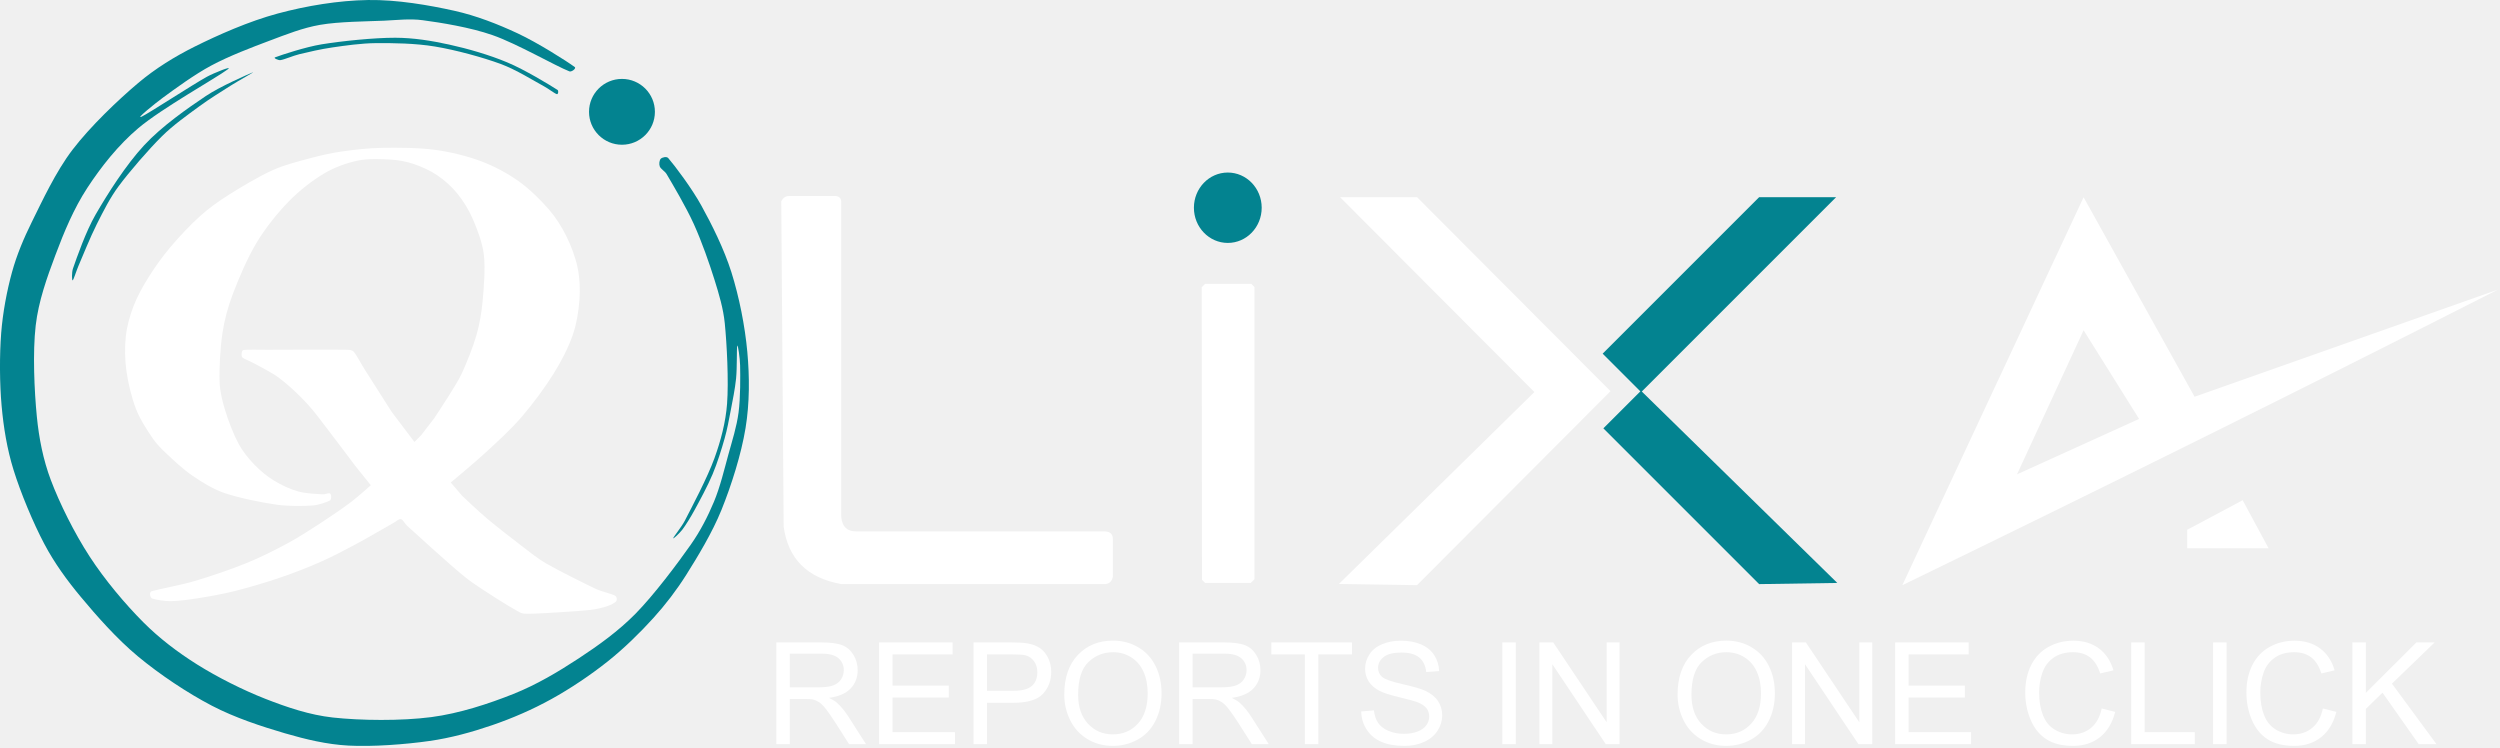
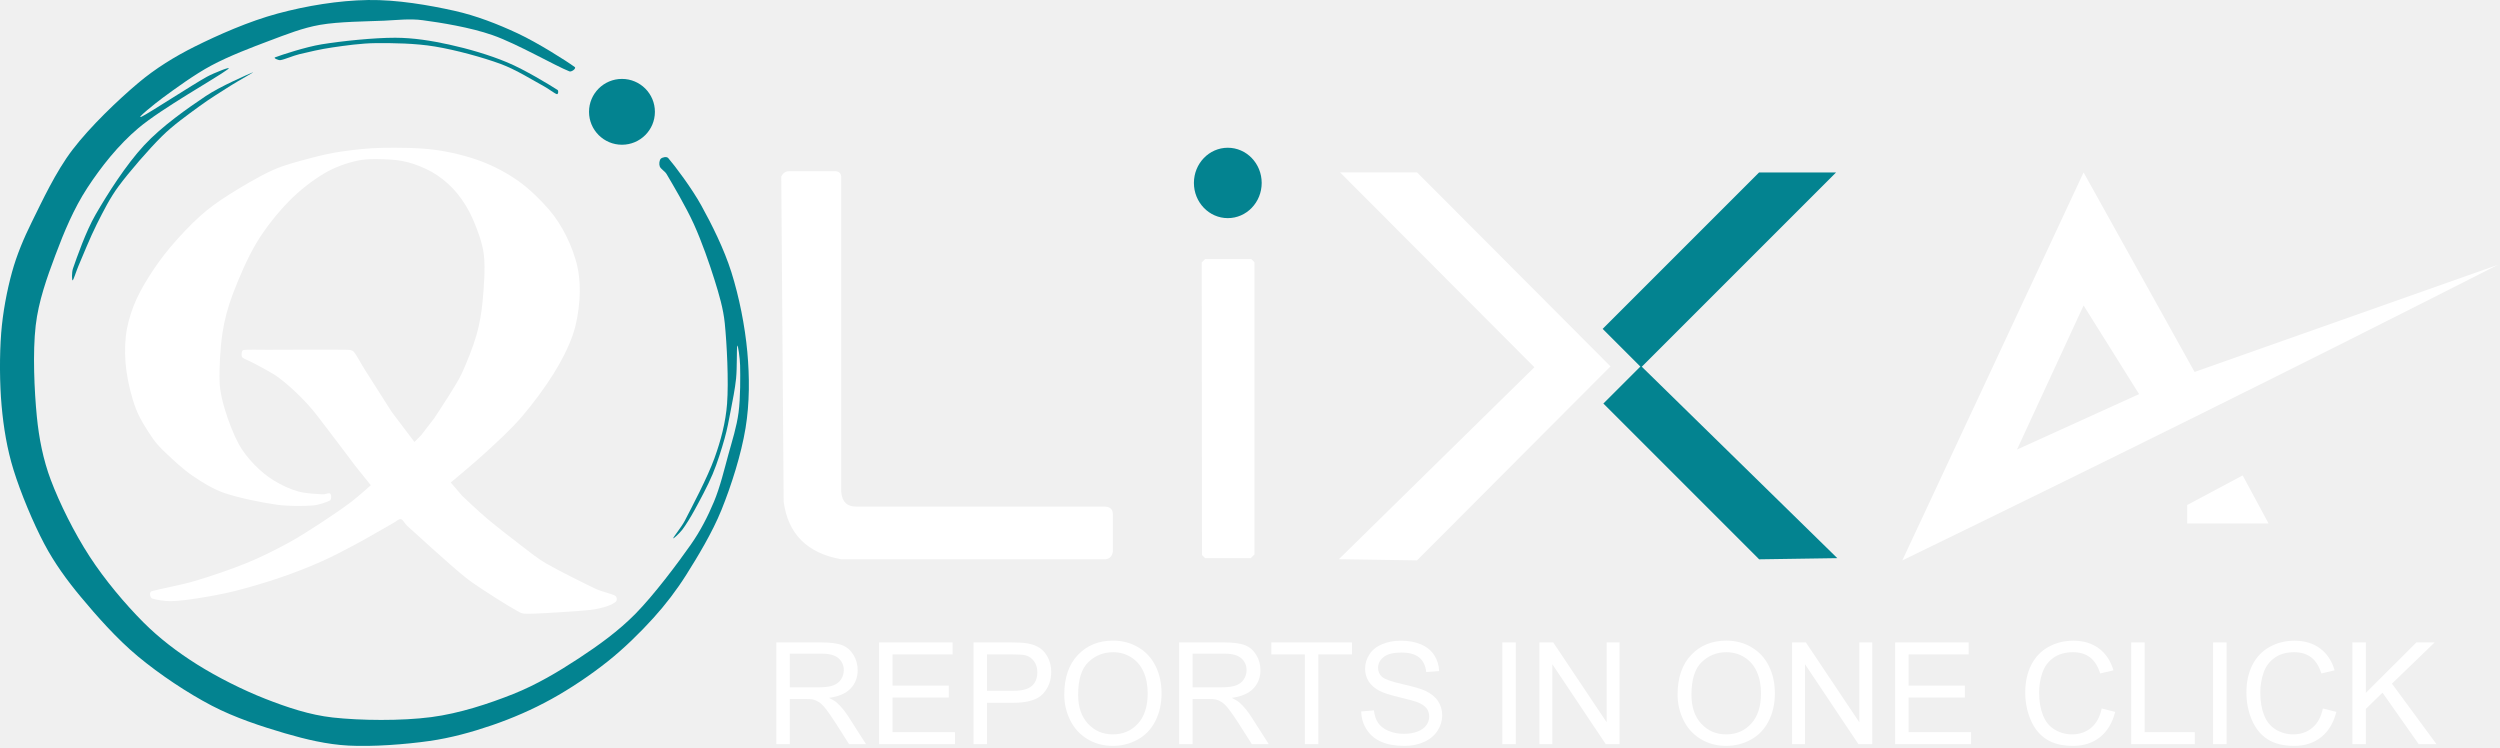
<svg xmlns="http://www.w3.org/2000/svg" width="100%" height="100%" viewBox="0 0 475 142" version="1.1" xml:space="preserve" style="fill-rule:evenodd;clip-rule:evenodd;stroke-linejoin:round;stroke-miterlimit:2;">
  <g transform="matrix(1,0,0,1,-71.4409,-490.805)">
    <g transform="matrix(1,0,0,1,-29.8425,-1383.14)">
      <g id="QLIXA-NAME-AND-SLOGAN-BLACK" transform="matrix(1.13502,0,0,1.13502,-492.371,-234.867)">
        <g transform="matrix(0.436388,0,0,0.436388,470.645,1011.44)">
-           <g transform="matrix(1.41904,0,0,1.41732,-708.322,1277.05)">
-             <path d="M1098,626L1147,521L1177,575L1259,546C1205.66,573.145 1151.96,599.762 1098,626ZM1129,596L1162,581L1147,557L1129,596Z" style="fill:white;" />
-             <g transform="matrix(1,0,0,1,0,-1)">
-               <path d="M1190,604L1197,617L1175,617L1175,612L1190,604Z" style="fill:white;" />
+           <g transform="matrix(1,0,0,1,0,-9.51092)">
+             <g transform="matrix(1.41904,0,0,1.41732,-708.322,1277.05)">
+               <path d="M1098,626L1147,521L1177,575L1259,546C1205.66,573.145 1151.96,599.762 1098,626ZM1129,596L1162,581L1147,557L1129,596Z" style="fill:white;" />
+               <g transform="matrix(1,0,0,1,0,-1)">
+                 <path d="M1190,604L1197,617L1175,617L1175,612L1190,604Z" style="fill:white;" />
+               </g>
            </g>
-           </g>
-           <g transform="matrix(-1,0,0,1,2091.84,386)">
-             <path d="M1356.74,1718.12L1342.55,1703.94L1357.01,1689.48L1297,1629.47L1267.47,1629.47L1342,1704L1267,1777.43L1296.98,1777.88L1356.74,1718.12Z" style="fill:rgb(3,131,144);" />
-           </g>
-           <g transform="matrix(1,0,0,1.00276,-633.355,381.497)">
-             <path d="M1267,1777.43L1342,1704L1267.47,1629.47L1297,1629.47L1371.19,1703.67L1296.98,1777.88L1267,1777.43Z" style="fill:white;" />
-           </g>
-           <g transform="matrix(1,0,0,1,-581.966,386)">
-             <path d="M1163,1664L1164.3,1662.7L1182,1662.7L1183.23,1663.93L1183.23,1776L1181.8,1777.43L1164.3,1777.43L1163.1,1776.23L1163,1664Z" style="fill:white;" />
-           </g>
-           <g transform="matrix(0.896552,0,0,0.964286,-461.069,444.821)">
-             <ellipse cx="1173.5" cy="1633" rx="14.5" ry="14" style="fill:rgb(3,131,144);" />
-           </g>
-           <g transform="matrix(1,0,0,1,-546.255,386)">
-             <path d="M966,1631C966.678,1629.71 967.656,1629 969,1629L987,1629C988.337,1629.21 988.881,1629.96 989,1631L989,1752C989.334,1756.03 991.41,1757.64 994.649,1757.65L1090,1757.65C1092.09,1757.7 1093.28,1758.64 1093.2,1760.85L1093.2,1775C1092.87,1776.75 1091.93,1777.71 1090.35,1777.86L989,1777.86C975.857,1775.51 968.584,1768.08 966.92,1755.78L966,1631Z" style="fill:white;" />
+             <g transform="matrix(-1,0,0,1,2091.84,386)">
+               <path d="M1356.74,1718.12L1342.55,1703.94L1357.01,1689.48L1297,1629.47L1267.47,1629.47L1342,1704L1267,1777.43L1296.98,1777.88L1356.74,1718.12Z" style="fill:rgb(3,131,144);" />
+             </g>
+             <g transform="matrix(1,0,0,1.00276,-633.355,381.497)">
+               <path d="M1267,1777.43L1342,1704L1267.47,1629.47L1297,1629.47L1371.19,1703.67L1296.98,1777.88L1267,1777.43Z" style="fill:white;" />
+             </g>
+             <g transform="matrix(1,0,0,1,-581.966,386)">
+               <path d="M1163,1664L1164.3,1662.7L1182,1662.7L1183.23,1663.93L1183.23,1776L1181.8,1777.43L1164.3,1777.43L1163.1,1776.23L1163,1664Z" style="fill:white;" />
+             </g>
+             <g transform="matrix(0.896552,0,0,0.964286,-461.069,444.821)">
+               <ellipse cx="1173.5" cy="1633" rx="14.5" ry="14" style="fill:rgb(3,131,144);" />
+             </g>
+             <g transform="matrix(1,0,0,1,-546.255,386)">
+               <path d="M966,1631C966.678,1629.71 967.656,1629 969,1629L987,1629C988.337,1629.21 988.881,1629.96 989,1631L989,1752C989.334,1756.03 991.41,1757.64 994.649,1757.65L1090,1757.65C1092.09,1757.7 1093.28,1758.64 1093.2,1760.85L1093.2,1775C1092.87,1776.75 1091.93,1777.71 1090.35,1777.86L989,1777.86C975.857,1775.51 968.584,1768.08 966.92,1755.78L966,1631Z" style="fill:white;" />
+             </g>
          </g>
          <g>
            <g transform="matrix(1,0,0,1,-487,386)">
              <path d="M827.525,1579.53C824.224,1577.11 813.33,1570.22 805.665,1566.63C797.969,1563.04 789.751,1559.83 781.354,1557.95C771.784,1555.82 759.366,1553.64 748.246,1553.82C736.952,1553.99 724.674,1556.02 713.593,1559C702.562,1561.96 690.68,1567.24 681.76,1571.68C674.064,1575.52 666.646,1580.1 660.075,1585.64C652.265,1592.23 641.708,1602.32 634.901,1611.21C628.438,1619.66 623.109,1631.19 619.238,1639.01C616.193,1645.17 613.496,1651.55 611.672,1658.17C609.717,1665.26 608.124,1673.65 607.511,1681.55C606.846,1690.11 606.892,1700.83 607.678,1709.57C608.42,1717.83 609.776,1726.1 612.227,1734.01C614.958,1742.83 619.768,1754.37 624.064,1762.49C627.896,1769.73 632.762,1776.44 638.005,1782.73C643.986,1789.92 651.826,1798.84 659.949,1805.59C668.328,1812.55 678.888,1819.59 688.28,1824.5C697.126,1829.13 707.565,1832.53 716.302,1835.09C724.253,1837.41 732.426,1839.38 740.698,1839.82C749.938,1840.32 762.552,1839.37 771.741,1838.06C779.939,1836.9 788.037,1834.67 795.831,1832C803.624,1829.32 811.272,1826.01 818.501,1822.02C825.884,1817.95 833.602,1812.75 840.126,1807.57C846.432,1802.56 852.609,1796.49 857.643,1790.93C862.335,1785.76 866.608,1780.17 870.331,1774.26C874.694,1767.33 880.289,1758.13 883.822,1749.38C887.607,1740.01 891.395,1728.11 893.046,1718.01C894.617,1708.4 894.603,1698.5 893.723,1688.8C892.82,1678.84 890.579,1667.66 887.629,1658.28C884.803,1649.3 880.06,1639.84 876.019,1632.54C872.46,1626.1 865.964,1617.42 863.383,1614.45C862.757,1613.73 861.073,1614.17 860.532,1614.7C859.991,1615.24 859.786,1616.73 860.138,1617.66C860.51,1618.65 862.094,1619.47 862.763,1620.6C864.941,1624.29 870.206,1633.14 873.206,1639.77C876.277,1646.56 879.216,1654.99 881.194,1661.33C882.876,1666.72 884.511,1672.19 885.075,1677.81C885.868,1685.71 886.611,1700.1 885.952,1708.73C885.409,1715.84 883.546,1722.86 881.122,1729.57C878.422,1737.04 872.388,1748.43 869.753,1753.54C868.525,1755.92 865.471,1759.65 865.306,1760.24C865.14,1760.82 867.807,1758.28 868.759,1757.03C870.11,1755.26 872.009,1752.17 873.409,1749.61C875.35,1746.06 878.471,1740.32 880.404,1735.72C882.27,1731.29 883.849,1726.11 885.006,1722.04C886.006,1718.53 886.659,1714.92 887.345,1711.34C888.08,1707.49 888.995,1703.13 889.414,1698.99C889.834,1694.84 889.605,1687.3 889.862,1686.46C890.119,1685.62 890.909,1691.43 890.958,1693.96C891.041,1698.23 891.112,1706.36 890.361,1712.06C889.64,1717.54 887.922,1722.85 886.453,1728.18C884.881,1733.88 883.325,1740.52 880.931,1746.27C878.544,1752 875.653,1757.58 872.089,1762.67C867.061,1769.84 857.95,1782.02 850.765,1789.31C844.284,1795.88 836.697,1801.35 828.979,1806.41C821.18,1811.53 812.791,1816.51 803.974,1820.02C794.555,1823.77 783.288,1827.49 772.468,1828.9C760.924,1830.41 745.307,1830.22 734.709,1829.05C725.83,1828.07 717.203,1825.15 708.884,1821.9C700.205,1818.5 690.454,1813.59 682.635,1808.68C675.217,1804.02 668.15,1798.66 661.971,1792.45C655.103,1785.55 647.329,1776.36 641.427,1767.28C635.522,1758.19 629.915,1746.88 626.541,1737.93C623.608,1730.15 621.99,1721.85 621.18,1713.58C620.214,1703.7 619.552,1689.03 620.744,1678.7C621.818,1669.38 625.035,1660.38 628.329,1651.6C631.63,1642.8 635.357,1633.82 640.551,1625.88C645.849,1617.77 652.442,1609.45 660.116,1602.97C669.092,1595.39 690.021,1583.71 694.408,1580.42C696.664,1578.74 688.91,1581.89 686.44,1583.25C680.947,1586.27 664.276,1597.18 661.449,1598.53C658.621,1599.87 666.581,1593.46 669.477,1591.33C673.922,1588.07 681.538,1582.46 688.12,1578.94C694.969,1575.28 703.627,1571.98 710.572,1569.38C716.86,1567.02 723.175,1564.5 729.79,1563.35C737.095,1562.07 747.843,1562.04 754.404,1561.75C759.315,1561.52 764.278,1560.91 769.152,1561.56C776.079,1562.48 787.336,1564.27 795.966,1567.28C805.353,1570.55 820.214,1579.15 825.474,1581.19C826.294,1581.51 828.234,1580.05 827.525,1579.53Z" style="fill:rgb(3,131,144);" />
            </g>
            <g transform="matrix(1,0,0,1,-487,386)">
              <path d="M820.937,1588.32C817.764,1586.29 808.395,1580.57 801.624,1577.74C794.691,1574.84 786.498,1572.48 779.338,1570.91C772.553,1569.42 765.609,1568.31 758.663,1568.29C750.517,1568.28 738.151,1569.56 730.465,1570.81C724.344,1571.81 715.193,1574.81 712.547,1575.82C711.831,1576.09 713.827,1576.98 714.587,1576.88C716.139,1576.68 719.392,1575.21 721.859,1574.61C725.176,1573.8 730.235,1572.63 734.487,1572.02C739.372,1571.31 745.58,1570.41 751.167,1570.36C757.735,1570.3 766.409,1570.41 773.895,1571.66C781.874,1572.98 792.072,1575.77 799.045,1578.32C804.926,1580.46 812.133,1584.99 815.735,1586.92C817.428,1587.83 819.791,1589.69 820.658,1589.93C821.183,1590.07 821.394,1588.61 820.937,1588.32Z" style="fill:rgb(3,131,144);" />
            </g>
            <g transform="matrix(1,0,0,1,-487,386)">
              <path d="M703.897,1581.62C702.296,1582.29 691.543,1586.93 685.994,1590.66C679.072,1595.31 669.228,1602.14 662.367,1609.52C655.319,1617.1 648.263,1628.26 643.708,1636.15C639.967,1642.63 636.497,1652.65 635.035,1656.85C634.541,1658.27 634.588,1661.51 634.932,1661.35C635.275,1661.2 636.328,1657.72 637.095,1655.94C638.642,1652.34 641.632,1644.87 644.211,1639.75C646.724,1634.77 649.242,1629.72 652.567,1625.23C656.722,1619.63 664.014,1611.2 669.146,1606.11C673.459,1601.83 678.948,1597.95 683.356,1594.71C687.292,1591.81 692.173,1588.81 695.596,1586.63C698.322,1584.89 705.497,1580.94 703.897,1581.62Z" style="fill:rgb(3,131,144);" />
            </g>
            <g transform="matrix(0.875451,0,0,1.07255,-381.999,269.246)">
              <ellipse cx="846.005" cy="1597.56" rx="14.434" ry="11.772" style="fill:rgb(3,131,144);" />
            </g>
            <g transform="matrix(0.498192,0,0,0.498192,-285.84,1308.28)">
              <path d="M931.653,1722.84C937.404,1721.15 953.858,1718.23 964.717,1715.01C976.85,1711.41 992.532,1706.09 1004.45,1701.25C1015.34,1696.83 1026.62,1691.16 1036.22,1685.96C1045.12,1681.15 1053.94,1675.39 1062.08,1670.09C1069.89,1665 1078.71,1658.96 1085.07,1654.16C1090.36,1650.16 1100.25,1641.27 1100.25,1641.27L1088,1626.01C1088,1626.01 1074.52,1607.94 1068.29,1599.9C1062.51,1592.45 1057.02,1584.66 1050.62,1577.82C1044.23,1570.98 1036.68,1563.94 1029.92,1558.85C1023.81,1554.25 1014.82,1549.94 1010.09,1547.3C1007.3,1545.75 1003.08,1544.26 1001.53,1543.01C1000.67,1542.32 1000.67,1540.78 1000.78,1539.81C1000.89,1538.83 1001.21,1537.31 1002.2,1537.17C1005.57,1536.7 1014.73,1536.99 1020.99,1536.98C1034.34,1536.95 1071.28,1536.73 1082.3,1536.98C1083.96,1537.02 1085.98,1537.21 1087.08,1538.47C1089.28,1540.98 1092.64,1547.56 1095.49,1552.07C1100.36,1559.79 1116.3,1584.77 1116.3,1584.77L1133.85,1607.97L1138.95,1602.84L1149.03,1589.75C1149.03,1589.75 1156.93,1577.9 1160.53,1572.02C1164.05,1566.27 1167.84,1560.62 1170.63,1554.48C1174.14,1546.77 1178.97,1534.83 1181.58,1525.73C1184,1517.31 1185.49,1508.6 1186.3,1499.87C1187.25,1489.54 1188.55,1474.39 1187.28,1463.75C1186.13,1454.15 1182.07,1443.89 1178.67,1436.05C1175.66,1429.12 1171.39,1422.26 1166.87,1416.7C1162.5,1411.32 1157.1,1406.47 1151.52,1402.68C1145.96,1398.91 1139.32,1395.97 1133.37,1393.95C1127.72,1392.03 1121.75,1390.92 1115.79,1390.55C1108.59,1390.12 1098.52,1389.58 1090.14,1391.32C1081.55,1393.1 1072.21,1396.54 1064.25,1401.24C1055.43,1406.45 1045.28,1414.34 1037.27,1422.53C1028.63,1431.38 1019.36,1442.83 1012.39,1454.36C1005.16,1466.32 998.3,1482.67 993.899,1494.32C990.254,1503.97 987.517,1514.04 985.99,1524.24C984.31,1535.47 983.451,1551.73 983.818,1561.68C984.097,1569.24 985.977,1576.72 988.191,1583.95C990.62,1591.88 994.659,1602.37 998.392,1609.29C1001.6,1615.22 1006.01,1620.68 1010.59,1625.43C1015.13,1630.15 1020.27,1634.4 1025.87,1637.81C1031.51,1641.25 1038.16,1644.34 1044.42,1646.08C1050.57,1647.79 1059.44,1648.04 1063.44,1648.27C1065.11,1648.36 1067.36,1647.25 1068.4,1647.45C1069.19,1647.6 1069.67,1648.66 1069.71,1649.45C1069.76,1650.39 1069.81,1652.49 1068.7,1653.06C1066.34,1654.3 1060.08,1656.5 1055.52,1656.86C1048.7,1657.39 1036.97,1657.54 1027.83,1656.26C1016.5,1654.66 998.349,1650.99 987.555,1647.28C978.774,1644.27 970.469,1639.04 963.064,1634.02C955.857,1629.13 948.25,1621.94 943.125,1617.13C939.205,1613.46 935.353,1609.61 932.314,1605.18C928.375,1599.43 922.634,1590.72 919.494,1582.68C916.123,1574.06 913.407,1562.75 912.092,1553.41C910.849,1544.59 910.702,1535 911.604,1526.68C912.464,1518.75 914.652,1510.94 917.505,1503.49C920.401,1495.93 924.578,1488.38 928.976,1481.33C933.689,1473.76 939.626,1465.41 945.78,1458.11C952.439,1450.2 961.38,1440.66 968.928,1433.9C975.762,1427.77 983.304,1422.43 991.064,1417.53C1000.39,1411.64 1014.38,1403.28 1024.87,1398.59C1034.16,1394.43 1045.1,1391.76 1053.98,1389.37C1061.93,1387.23 1069.99,1385.42 1078.14,1384.25C1087.28,1382.94 1098.55,1381.66 1108.82,1381.49C1120.75,1381.29 1136.99,1381.31 1149.72,1383.03C1161.79,1384.67 1174.45,1387.8 1185.18,1391.82C1195.39,1395.66 1205.39,1401.03 1214.07,1407.19C1222.69,1413.32 1231.15,1421.79 1237.26,1428.82C1242.64,1435.01 1247.11,1442.04 1250.74,1449.38C1254.44,1456.88 1257.79,1465.56 1259.48,1473.77C1261.15,1481.9 1261.5,1490.36 1260.89,1498.64C1260.25,1507.34 1258.69,1517.19 1255.62,1525.93C1252.3,1535.4 1246.79,1546.11 1240.97,1555.41C1234.44,1565.86 1225.12,1578.55 1216.43,1588.63C1207.98,1598.43 1197.94,1607.5 1188.84,1615.92C1180.11,1624 1161.8,1639.17 1161.8,1639.17L1170.46,1649.28C1170.46,1649.28 1182.78,1661.06 1189.3,1666.54C1197.1,1673.11 1209.65,1682.87 1217.3,1688.69C1223.15,1693.14 1228.87,1697.83 1235.23,1701.5C1244.6,1706.9 1264.61,1716.92 1273.48,1721.08C1278.28,1723.32 1285.85,1724.82 1288.46,1726.41C1289.68,1727.15 1290.06,1729.5 1289.17,1730.62C1288.11,1731.96 1284.64,1733.61 1282.09,1734.46C1278.78,1735.57 1273.65,1736.8 1269.31,1737.28C1261.48,1738.16 1243.63,1739.25 1235.08,1739.72C1229.41,1740.04 1221.75,1740.42 1218.05,1740.13C1216.17,1739.98 1214.48,1738.9 1212.84,1737.98C1209.28,1736 1201.96,1731.67 1196.69,1728.23C1189.91,1723.81 1179.82,1717.7 1172.13,1711.44C1160.7,1702.14 1136.21,1679.74 1128.11,1672.4C1126.43,1670.88 1125.12,1667.83 1123.49,1667.42C1121.86,1667 1120,1668.99 1118.33,1669.91C1112.53,1673.13 1098.13,1681.65 1088.65,1686.72C1079.72,1691.49 1070.75,1696.22 1061.48,1700.31C1051.82,1704.58 1041.12,1708.76 1030.69,1712.32C1019.77,1716.04 1006.45,1719.99 996.005,1722.63C986.784,1724.96 976.336,1726.83 968.01,1728.15C960.737,1729.3 952.059,1730.48 946.049,1730.53C941.302,1730.58 934.592,1729.41 931.952,1728.5C930.748,1728.09 930.261,1726.05 930.211,1725.1C930.163,1724.21 930.794,1723.09 931.653,1722.84Z" style="fill:white;" />
            </g>
          </g>
        </g>
        <g id="Reports-in-One-Click" transform="matrix(0.448606,0,0,0.151253,504.877,1644.37)">
          <path d="M330.169,2235.67L330.169,2123.08L347.001,2123.08C350.384,2123.08 352.957,2124.09 354.717,2126.11C356.478,2128.13 357.885,2131.7 358.938,2136.82C359.991,2141.95 360.518,2147.6 360.518,2153.8C360.518,2161.78 359.646,2168.52 357.903,2174C356.159,2179.47 353.466,2182.96 349.823,2184.44C351.153,2186.34 352.162,2188.2 352.853,2190.05C354.32,2194.04 355.71,2199.03 357.022,2205.03L363.625,2235.67L357.307,2235.67L352.283,2212.24C350.816,2205.49 349.608,2200.32 348.658,2196.73C347.709,2193.15 346.858,2190.64 346.107,2189.2C345.356,2187.77 344.593,2186.77 343.816,2186.21C343.246,2185.85 342.314,2185.67 341.019,2185.67L335.193,2185.67L335.193,2235.67L330.169,2235.67ZM335.193,2172.77L345.991,2172.77C348.287,2172.77 350.082,2172.06 351.377,2170.66C352.672,2169.25 353.656,2166.99 354.329,2163.9C355.002,2160.8 355.339,2157.43 355.339,2153.8C355.339,2148.47 354.687,2144.1 353.384,2140.66C352.08,2137.23 350.022,2135.52 347.208,2135.52L335.193,2135.52L335.193,2172.77Z" style="fill:white;fill-rule:nonzero;" />
          <path d="M368.494,2235.67L368.494,2123.08L395.942,2123.08L395.942,2136.36L373.517,2136.36L373.517,2170.85L394.518,2170.85L394.518,2184.06L373.517,2184.06L373.517,2222.38L396.823,2222.38L396.823,2235.67L368.494,2235.67Z" style="fill:white;fill-rule:nonzero;" />
          <path d="M403.762,2235.67L403.762,2123.08L418.082,2123.08C420.603,2123.08 422.528,2123.43 423.857,2124.15C425.721,2125.07 427.284,2126.83 428.544,2129.41C429.804,2132 430.818,2135.62 431.587,2140.28C432.355,2144.94 432.739,2150.06 432.739,2155.64C432.739,2165.22 431.712,2173.32 429.657,2179.95C427.603,2186.58 423.891,2189.89 418.523,2189.89L408.786,2189.89L408.786,2235.67L403.762,2235.67ZM408.786,2176.61L418.6,2176.61C421.846,2176.61 424.15,2174.82 425.514,2171.23C426.878,2167.65 427.56,2162.61 427.56,2156.1C427.56,2151.39 427.158,2147.36 426.356,2144.01C425.553,2140.65 424.496,2138.44 423.184,2137.36C422.338,2136.7 420.775,2136.36 418.497,2136.36L408.786,2136.36L408.786,2176.61Z" style="fill:white;fill-rule:nonzero;" />
          <path d="M437.607,2180.83C437.607,2162.14 439.299,2147.51 442.682,2136.94C446.066,2126.37 450.434,2121.08 455.785,2121.08C459.29,2121.08 462.449,2123.56 465.263,2128.53C468.077,2133.5 470.222,2140.42 471.698,2149.3C473.174,2158.19 473.912,2168.26 473.912,2179.53C473.912,2190.95 473.135,2201.16 471.581,2210.17C470.028,2219.18 467.826,2226.01 464.978,2230.64C462.13,2235.27 459.057,2237.59 455.759,2237.59C452.186,2237.59 448.992,2235.03 446.178,2229.91C443.364,2224.79 441.232,2217.8 439.782,2208.94C438.332,2200.08 437.607,2190.71 437.607,2180.83ZM442.786,2181.06C442.786,2194.63 444.016,2205.32 446.476,2213.13C448.936,2220.94 452.022,2224.84 455.734,2224.84C459.514,2224.84 462.626,2220.9 465.069,2213.01C467.511,2205.13 468.733,2193.94 468.733,2179.45C468.733,2170.28 468.211,2162.28 467.166,2155.45C466.122,2148.61 464.594,2143.31 462.583,2139.55C460.572,2135.79 458.314,2133.91 455.811,2133.91C452.255,2133.91 449.195,2137.53 446.631,2144.77C444.068,2152.02 442.786,2164.12 442.786,2181.06Z" style="fill:white;fill-rule:nonzero;" />
          <path d="M480.463,2235.67L480.463,2123.08L497.295,2123.08C500.678,2123.08 503.251,2124.09 505.012,2126.11C506.772,2128.13 508.179,2131.7 509.232,2136.82C510.285,2141.95 510.812,2147.6 510.812,2153.8C510.812,2161.78 509.94,2168.52 508.197,2174C506.453,2179.47 503.76,2182.96 500.117,2184.44C501.447,2186.34 502.457,2188.2 503.147,2190.05C504.614,2194.04 506.004,2199.03 507.316,2205.03L513.919,2235.67L507.601,2235.67L502.577,2212.24C501.11,2205.49 499.902,2200.32 498.952,2196.73C498.003,2193.15 497.152,2190.64 496.401,2189.2C495.651,2187.77 494.887,2186.77 494.11,2186.21C493.54,2185.85 492.608,2185.67 491.313,2185.67L485.487,2185.67L485.487,2235.67L480.463,2235.67ZM485.487,2172.77L496.285,2172.77C498.581,2172.77 500.376,2172.06 501.671,2170.66C502.966,2169.25 503.95,2166.99 504.623,2163.9C505.296,2160.8 505.633,2157.43 505.633,2153.8C505.633,2148.47 504.981,2144.1 503.678,2140.66C502.375,2137.23 500.316,2135.52 497.502,2135.52L485.487,2135.52L485.487,2172.77Z" style="fill:white;fill-rule:nonzero;" />
          <path d="M527.385,2235.67L527.385,2136.36L514.878,2136.36L514.878,2123.08L544.967,2123.08L544.967,2136.36L532.408,2136.36L532.408,2235.67L527.385,2235.67Z" style="fill:white;fill-rule:nonzero;" />
          <path d="M548.411,2199.49L553.15,2198.27C553.375,2203.9 553.897,2208.52 554.717,2212.13C555.537,2215.74 556.81,2218.66 558.536,2220.89C560.263,2223.11 562.205,2224.23 564.363,2224.23C566.279,2224.23 567.971,2223.38 569.438,2221.69C570.905,2220 571.997,2217.68 572.714,2214.74C573.43,2211.8 573.788,2208.58 573.788,2205.1C573.788,2201.57 573.443,2198.48 572.753,2195.85C572.062,2193.21 570.923,2191 569.335,2189.2C568.316,2188.03 566.063,2186.2 562.576,2183.71C559.089,2181.23 556.646,2178.89 555.248,2176.68C553.435,2173.87 552.084,2170.37 551.195,2166.2C550.306,2162.03 549.862,2157.36 549.862,2152.18C549.862,2146.5 550.405,2141.19 551.493,2136.25C552.581,2131.31 554.169,2127.56 556.258,2125C558.346,2122.44 560.668,2121.16 563.223,2121.16C566.037,2121.16 568.519,2122.5 570.668,2125.19C572.817,2127.88 574.47,2131.83 575.627,2137.05C576.784,2142.28 577.405,2148.19 577.491,2154.8L572.675,2155.87C572.416,2148.75 571.54,2143.38 570.047,2139.74C568.553,2136.11 566.348,2134.29 563.43,2134.29C560.392,2134.29 558.178,2135.94 556.788,2139.24C555.399,2142.55 554.704,2146.53 554.704,2151.19C554.704,2155.23 555.196,2158.56 556.18,2161.17C557.147,2163.78 559.671,2166.46 563.754,2169.2C567.837,2171.94 570.638,2174.33 572.157,2176.38C574.367,2179.4 575.998,2183.23 577.051,2187.86C578.104,2192.49 578.631,2197.83 578.631,2203.87C578.631,2209.86 578.052,2215.51 576.896,2220.81C575.739,2226.11 574.078,2230.23 571.911,2233.17C569.745,2236.12 567.306,2237.59 564.596,2237.59C561.16,2237.59 558.282,2236.11 555.96,2233.14C553.638,2230.16 551.817,2225.7 550.496,2219.73C549.175,2213.77 548.48,2207.02 548.411,2199.49Z" style="fill:white;fill-rule:nonzero;" />
          <rect x="601.082" y="2123.08" width="5.024" height="112.593" style="fill:white;fill-rule:nonzero;" />
          <path d="M614.91,2235.67L614.91,2123.08L620.063,2123.08L640.002,2211.48L640.002,2123.08L644.818,2123.08L644.818,2235.67L639.665,2235.67L619.726,2147.19L619.726,2235.67L614.91,2235.67Z" style="fill:white;fill-rule:nonzero;" />
          <path d="M666.466,2180.83C666.466,2162.14 668.158,2147.51 671.542,2136.94C674.925,2126.37 679.293,2121.08 684.645,2121.08C688.149,2121.08 691.308,2123.56 694.122,2128.53C696.936,2133.5 699.081,2140.42 700.557,2149.3C702.033,2158.19 702.771,2168.26 702.771,2179.53C702.771,2190.95 701.994,2201.16 700.44,2210.17C698.887,2219.18 696.686,2226.01 693.837,2230.64C690.989,2235.27 687.916,2237.59 684.619,2237.59C681.045,2237.59 677.851,2235.03 675.038,2229.91C672.224,2224.79 670.092,2217.8 668.642,2208.94C667.191,2200.08 666.466,2190.71 666.466,2180.83ZM671.645,2181.06C671.645,2194.63 672.875,2205.32 675.335,2213.13C677.795,2220.94 680.881,2224.84 684.593,2224.84C688.373,2224.84 691.485,2220.9 693.928,2213.01C696.371,2205.13 697.592,2193.94 697.592,2179.45C697.592,2170.28 697.07,2162.28 696.025,2155.45C694.981,2148.61 693.453,2143.31 691.442,2139.55C689.431,2135.79 687.174,2133.91 684.67,2133.91C681.114,2133.91 678.054,2137.53 675.491,2144.77C672.927,2152.02 671.645,2164.12 671.645,2181.06Z" style="fill:white;fill-rule:nonzero;" />
          <path d="M709.193,2235.67L709.193,2123.08L714.346,2123.08L734.285,2211.48L734.285,2123.08L739.102,2123.08L739.102,2235.67L733.948,2235.67L714.009,2147.19L714.009,2235.67L709.193,2235.67Z" style="fill:white;fill-rule:nonzero;" />
          <path d="M747.647,2235.67L747.647,2123.08L775.096,2123.08L775.096,2136.36L752.671,2136.36L752.671,2170.85L773.671,2170.85L773.671,2184.06L752.671,2184.06L752.671,2222.38L775.976,2222.38L775.976,2235.67L747.647,2235.67Z" style="fill:white;fill-rule:nonzero;" />
          <path d="M824.736,2196.19L829.76,2199.96C828.707,2212.19 826.812,2221.53 824.076,2227.95C821.34,2234.38 817.995,2237.59 814.041,2237.59C809.95,2237.59 806.623,2235.12 804.059,2230.18C801.495,2225.24 799.545,2218.08 798.207,2208.71C796.869,2199.34 796.2,2189.28 796.2,2178.53C796.2,2166.8 796.955,2156.58 798.466,2147.85C799.976,2139.12 802.125,2132.49 804.914,2127.95C807.702,2123.42 810.77,2121.16 814.119,2121.16C817.917,2121.16 821.111,2124.02 823.7,2129.76C826.29,2135.49 828.094,2143.56 829.112,2153.95L824.166,2157.41C823.286,2149.22 822.008,2143.25 820.334,2139.51C818.659,2135.78 816.553,2133.91 814.016,2133.91C811.098,2133.91 808.66,2135.98 806.7,2140.13C804.741,2144.27 803.364,2149.84 802.57,2156.83C801.776,2163.82 801.379,2171.03 801.379,2178.45C801.379,2188.03 801.849,2196.39 802.79,2203.53C803.731,2210.67 805.194,2216.01 807.179,2219.54C809.165,2223.07 811.314,2224.84 813.627,2224.84C816.441,2224.84 818.823,2222.43 820.774,2217.62C822.725,2212.81 824.046,2205.66 824.736,2196.19Z" style="fill:white;fill-rule:nonzero;" />
          <path d="M835.741,2235.67L835.741,2123.08L840.765,2123.08L840.765,2222.38L859.461,2222.38L859.461,2235.67L835.741,2235.67Z" style="fill:white;fill-rule:nonzero;" />
          <rect x="866.297" y="2123.08" width="5.024" height="112.593" style="fill:white;fill-rule:nonzero;" />
          <path d="M907.263,2196.19L912.287,2199.96C911.234,2212.19 909.339,2221.53 906.603,2227.95C903.867,2234.38 900.522,2237.59 896.569,2237.59C892.477,2237.59 889.15,2235.12 886.586,2230.18C884.022,2225.24 882.072,2218.08 880.734,2208.71C879.396,2199.34 878.727,2189.28 878.727,2178.53C878.727,2166.8 879.482,2156.58 880.993,2147.85C882.503,2139.12 884.653,2132.49 887.441,2127.95C890.229,2123.42 893.297,2121.16 896.646,2121.16C900.444,2121.16 903.638,2124.02 906.227,2129.76C908.817,2135.49 910.621,2143.56 911.639,2153.95L906.693,2157.41C905.813,2149.22 904.536,2143.25 902.861,2139.51C901.186,2135.78 899.08,2133.91 896.543,2133.91C893.625,2133.91 891.187,2135.98 889.227,2140.13C887.268,2144.27 885.891,2149.84 885.097,2156.83C884.303,2163.82 883.906,2171.03 883.906,2178.45C883.906,2188.03 884.376,2196.39 885.317,2203.53C886.258,2210.67 887.721,2216.01 889.706,2219.54C891.692,2223.07 893.841,2224.84 896.154,2224.84C898.968,2224.84 901.35,2222.43 903.301,2217.62C905.252,2212.81 906.573,2205.66 907.263,2196.19Z" style="fill:white;fill-rule:nonzero;" />
          <path d="M918.269,2235.67L918.269,2123.08L923.292,2123.08L923.292,2178.91L942.144,2123.08L948.954,2123.08L933.029,2168.7L949.653,2235.67L943.024,2235.67L929.507,2178.68L923.292,2196.65L923.292,2235.67L918.269,2235.67Z" style="fill:white;fill-rule:nonzero;" />
        </g>
      </g>
    </g>
  </g>
</svg>
